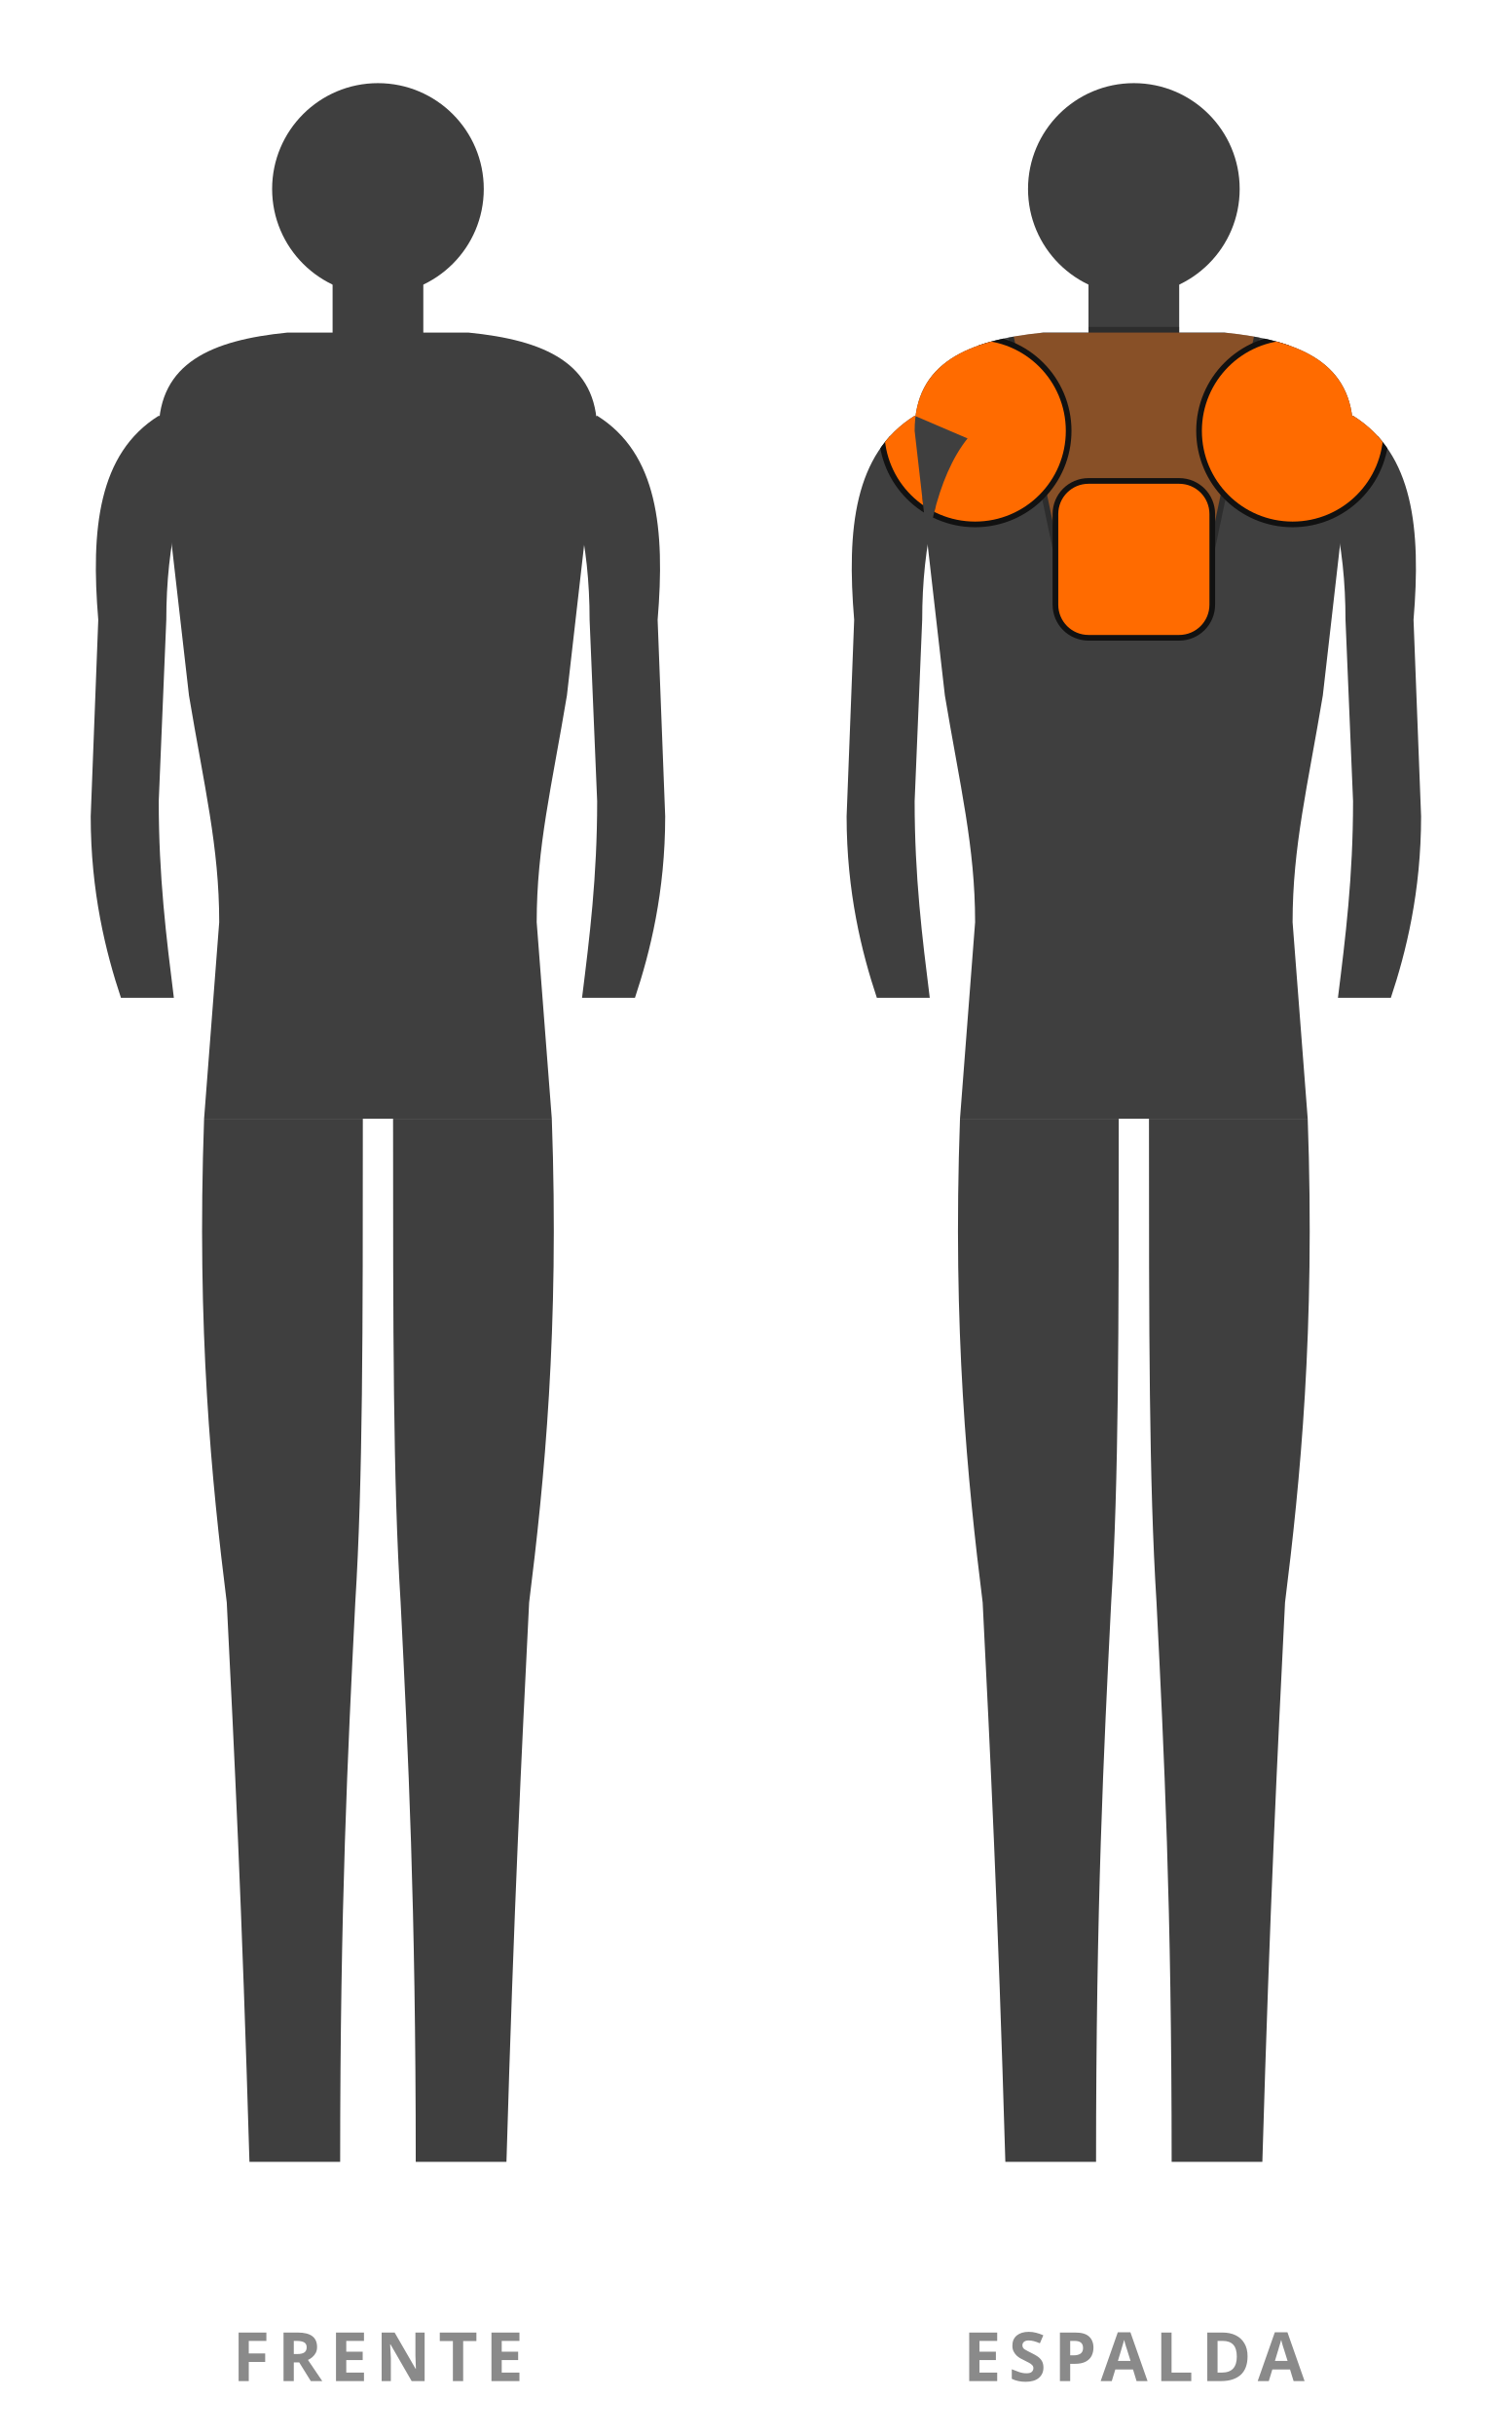
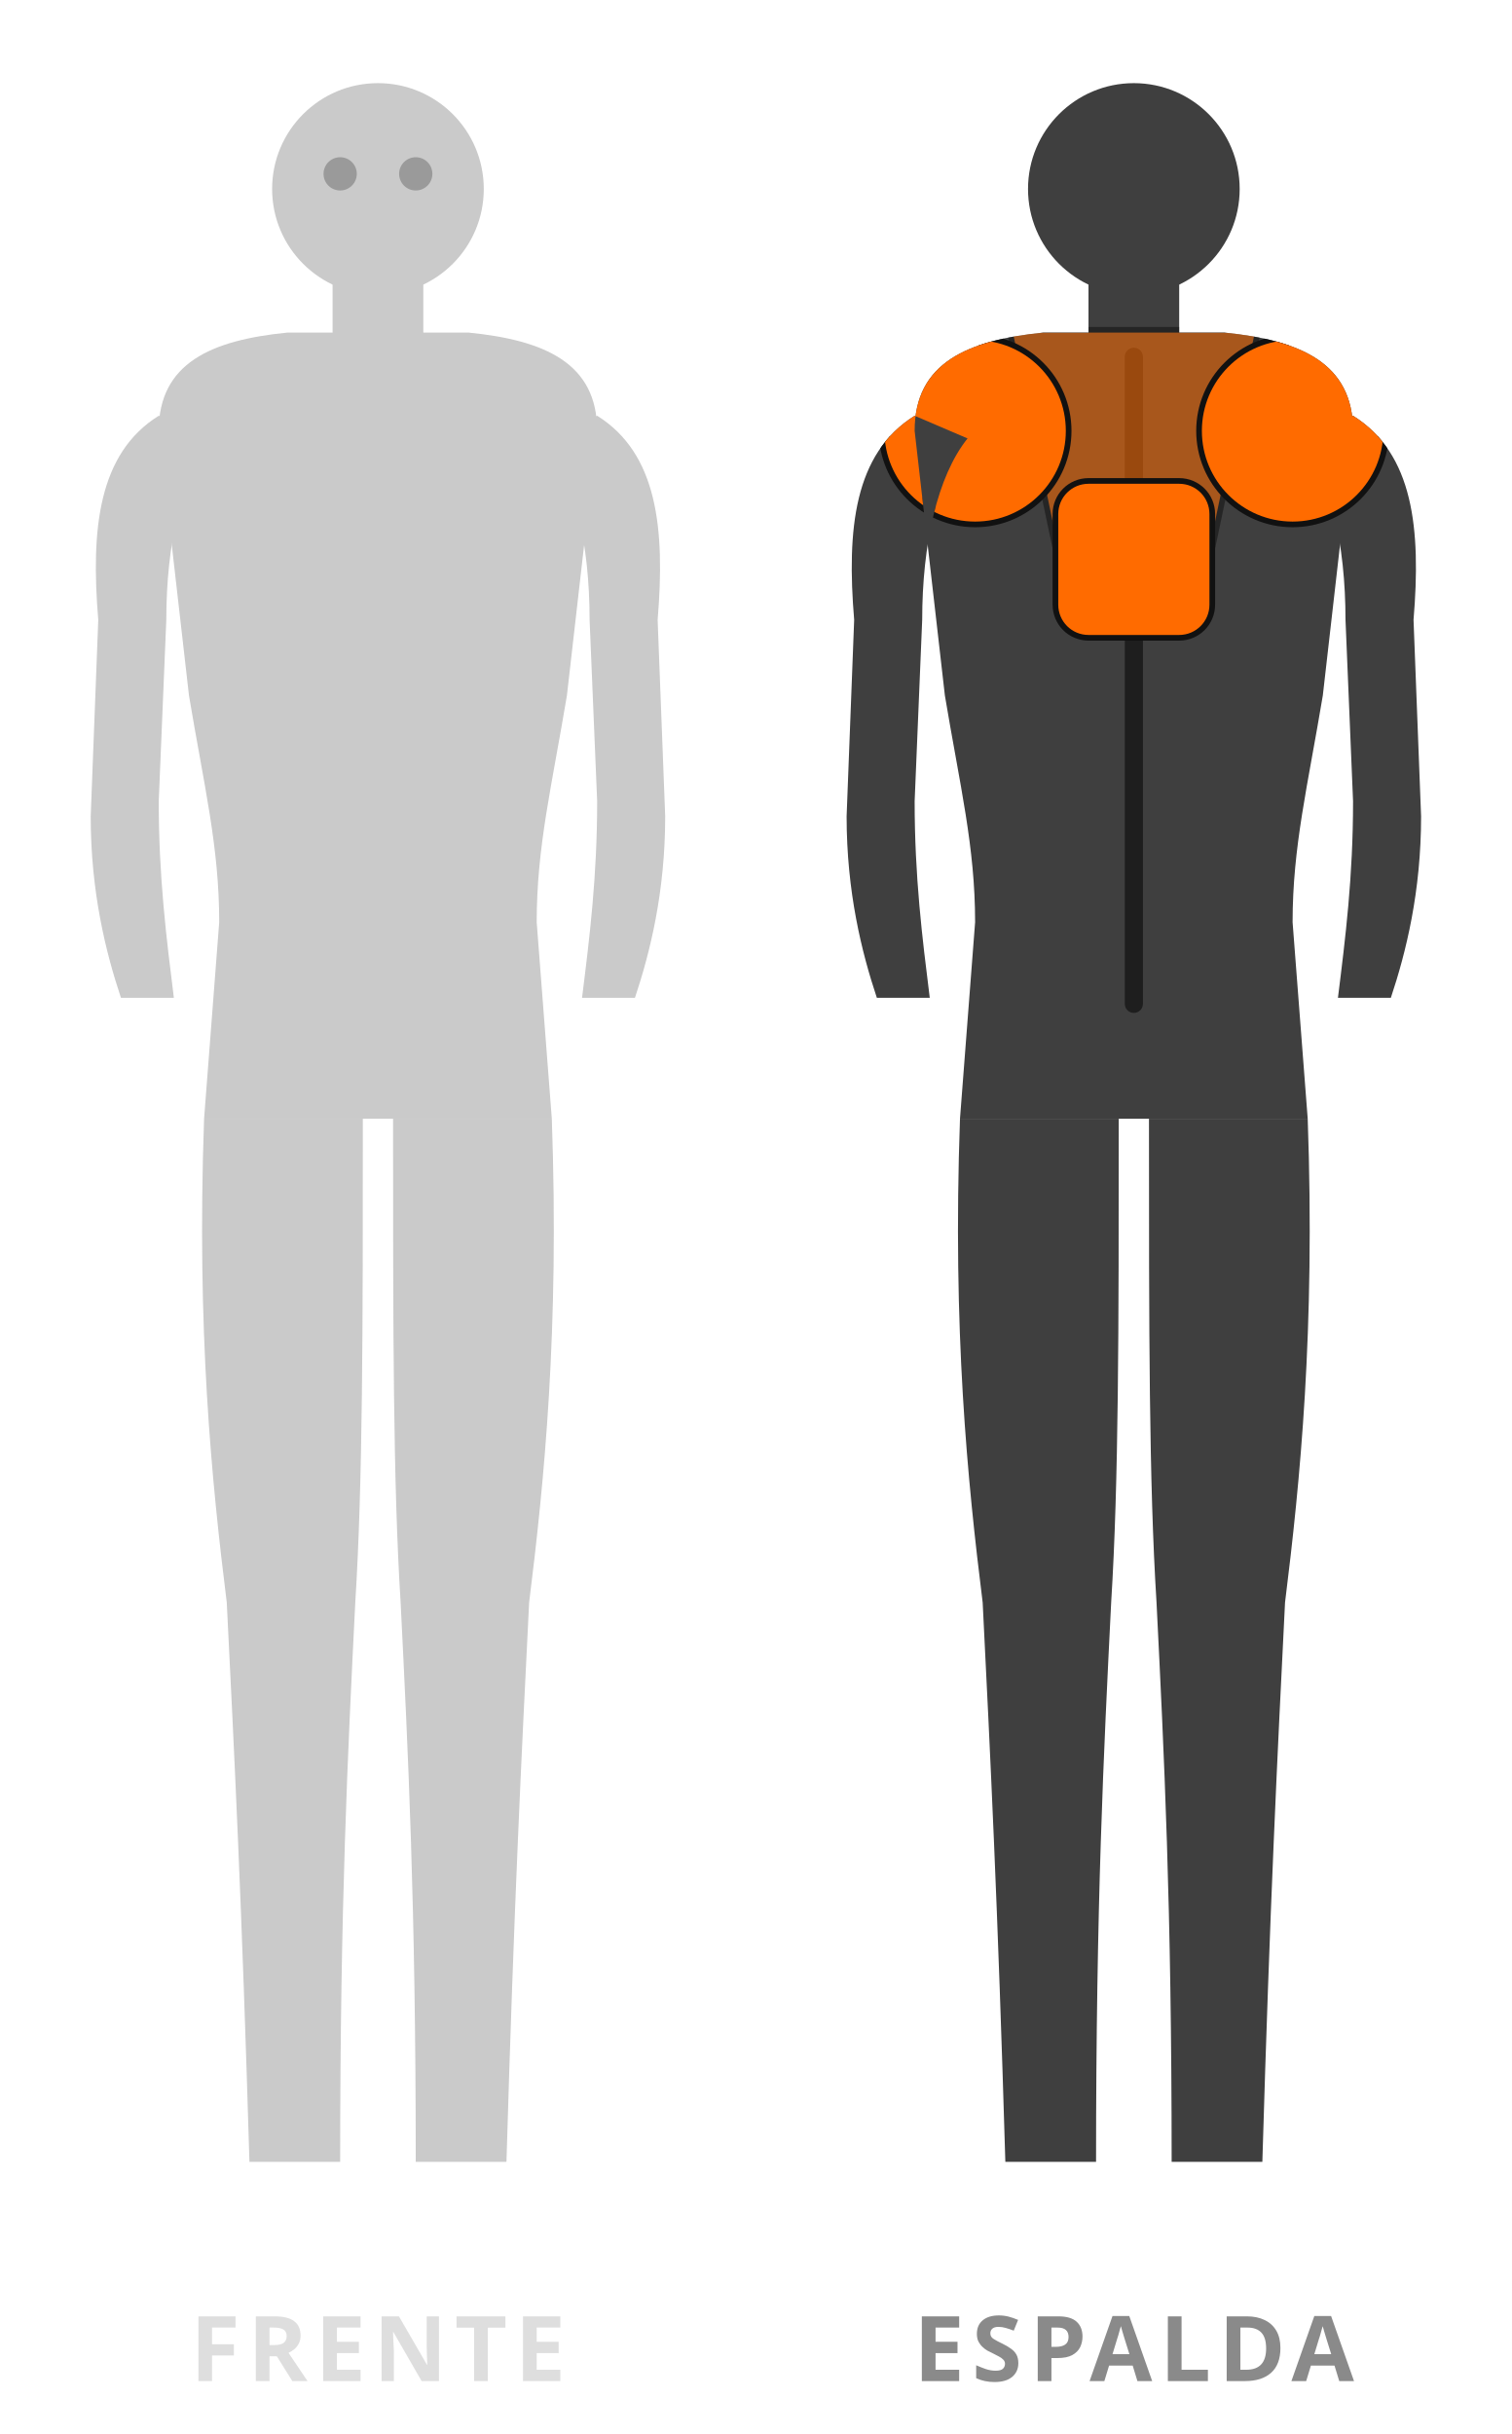
<svg xmlns="http://www.w3.org/2000/svg" viewBox="0 0 200 322" width="200" height="322" role="img" aria-label="Músculos que trabaja: Face pull">
  <defs>
    <clipPath id="cuerpoF">
      <circle cx="50" cy="25" r="14" />
      <path d="M 44 36 h 12 v 12 h -12 Z" />
      <path d="M 21 57              C 21 48, 28 45, 38 44              L 62 44 C 72 45, 79 48, 79 57              L 75 92 C 73 104, 71 112, 71 122              L 73 148 L 27 148 L 29 122              C 29 112, 27 104, 25 92 Z" />
      <path d="M 21 55 C 13 60, 12 70, 13 82              L 12 108 C 12 118, 14 126, 16 132              L 23 132 C 22 124, 21 116, 21 106              L 22 82 C 22 72, 24 63, 28 58 Z" />
      <path d="M 79 55 C 87 60, 88 70, 87 82              L 88 108 C 88 118, 86 126, 84 132              L 77 132 C 78 124, 79 116, 79 106              L 78 82 C 78 72, 76 63, 72 58 Z" />
      <path d="M 27 148 C 26 176, 28 196, 30 212              C 31 232, 32 252, 33 286              L 45 286 C 45 252, 46 232, 47 212              C 48 196, 48 176, 48 148 Z" />
      <path d="M 73 148 C 74 176, 72 196, 70 212              C 69 232, 68 252, 67 286              L 55 286 C 55 252, 54 232, 53 212              C 52 196, 52 176, 52 148 Z" />
    </clipPath>
    <clipPath id="cuerpoD">
      <circle cx="150" cy="25" r="14" />
      <path d="M 144 36 h 12 v 12 h -12 Z" />
      <path d="M 121 57              C 121 48, 128 45, 138 44              L 162 44 C 172 45, 179 48, 179 57              L 175 92 C 173 104, 171 112, 171 122              L 173 148 L 127 148 L 129 122              C 129 112, 127 104, 125 92 Z" />
      <path d="M 121 55 C 113 60, 112 70, 113 82              L 112 108 C 112 118, 114 126, 116 132              L 123 132 C 122 124, 121 116, 121 106              L 122 82 C 122 72, 124 63, 128 58 Z" />
      <path d="M 179 55 C 187 60, 188 70, 187 82              L 188 108 C 188 118, 186 126, 184 132              L 177 132 C 178 124, 179 116, 179 106              L 178 82 C 178 72, 176 63, 172 58 Z" />
      <path d="M 127 148 C 126 176, 128 196, 130 212              C 131 232, 132 252, 133 286              L 145 286 C 145 252, 146 232, 147 212              C 148 196, 148 176, 148 148 Z" />
      <path d="M 173 148 C 174 176, 172 196, 170 212              C 169 232, 168 252, 167 286              L 155 286 C 155 252, 154 232, 153 212              C 152 196, 152 176, 152 148 Z" />
    </clipPath>
  </defs>
  <style>
    .base { fill: #3f3f3f; }
    /* El borde del color del fondo separa grupos contiguos. Sin él, lumbar +
       glúteo + isquios se fundían en un único bloque naranja de la cintura a
       la rodilla y no se distinguía qué trabajaba qué. */
+     /* La cara y la columna: lo justo para saber de qué lado se mira. Tienen
+        que verse a tamaño miniatura, así que no pueden ser un matiz del gris. */
+     .detalle { fill: #1e1e1e; }
    .prim, .sec { stroke: #111; stroke-width: 1.5; paint-order: stroke; }
    .prim { fill: #ff6b00; }
-     .sec  { fill: #ff6b00; opacity: .38; }
-     .et   { fill: #8a8a8a; font: 600 9px system-ui, sans-serif; text-anchor: middle; letter-spacing: 1px; }
+     /* .38 quedaba marrón apagado sobre el gris del cuerpo y se confundía con
+        él: a este tamaño "también trabaja esto" tiene que verse. */
+     .sec  { fill: #ff6b00; opacity: .55; }
+     .et   { fill: #8a8a8a; font: 700 12px system-ui, sans-serif; text-anchor: middle; letter-spacing: 1px; }
+     /* El lado que no trabaja nada, y su etiqueta, en segundo plano. */
+     .apagado { opacity: .28; }
    @media (prefers-color-scheme: light) {
      .base { fill: #d6d1c6; }
+       .detalle { fill: #a49d8e; }
      .et   { fill: #7a7060; }
      .prim, .sec { stroke: #f7f5f0; }
    }
  </style>
-   <g class="base">
+   <g class="base apagado">
    <circle cx="50" cy="25" r="14" />
    <path d="M 44 36 h 12 v 12 h -12 Z" />
    <path d="M 21 57              C 21 48, 28 45, 38 44              L 62 44 C 72 45, 79 48, 79 57              L 75 92 C 73 104, 71 112, 71 122              L 73 148 L 27 148 L 29 122              C 29 112, 27 104, 25 92 Z" />
    <path d="M 21 55 C 13 60, 12 70, 13 82              L 12 108 C 12 118, 14 126, 16 132              L 23 132 C 22 124, 21 116, 21 106              L 22 82 C 22 72, 24 63, 28 58 Z" />
    <path d="M 79 55 C 87 60, 88 70, 87 82              L 88 108 C 88 118, 86 126, 84 132              L 77 132 C 78 124, 79 116, 79 106              L 78 82 C 78 72, 76 63, 72 58 Z" />
    <path d="M 27 148 C 26 176, 28 196, 30 212              C 31 232, 32 252, 33 286              L 45 286 C 45 252, 46 232, 47 212              C 48 196, 48 176, 48 148 Z" />
    <path d="M 73 148 C 74 176, 72 196, 70 212              C 69 232, 68 252, 67 286              L 55 286 C 55 252, 54 232, 53 212              C 52 196, 52 176, 52 148 Z" />
+   </g>
+   <g class="detalle apagado">
+     <circle cx="45" cy="23" r="2.2" />
+     <circle cx="55" cy="23" r="2.2" />
+   </g>
+   <g class="base">
    <circle cx="150" cy="25" r="14" />
    <path d="M 144 36 h 12 v 12 h -12 Z" />
    <path d="M 121 57              C 121 48, 128 45, 138 44              L 162 44 C 172 45, 179 48, 179 57              L 175 92 C 173 104, 171 112, 171 122              L 173 148 L 127 148 L 129 122              C 129 112, 127 104, 125 92 Z" />
    <path d="M 121 55 C 113 60, 112 70, 113 82              L 112 108 C 112 118, 114 126, 116 132              L 123 132 C 122 124, 121 116, 121 106              L 122 82 C 122 72, 124 63, 128 58 Z" />
    <path d="M 179 55 C 187 60, 188 70, 187 82              L 188 108 C 188 118, 186 126, 184 132              L 177 132 C 178 124, 179 116, 179 106              L 178 82 C 178 72, 176 63, 172 58 Z" />
    <path d="M 127 148 C 126 176, 128 196, 130 212              C 131 232, 132 252, 133 286              L 145 286 C 145 252, 146 232, 147 212              C 148 196, 148 176, 148 148 Z" />
    <path d="M 173 148 C 174 176, 172 196, 170 212              C 169 232, 168 252, 167 286              L 155 286 C 155 252, 154 232, 153 212              C 152 196, 152 176, 152 148 Z" />
+   </g>
+   <g class="detalle">
+     <rect x="148.8" y="46" width="2.4" height="88" rx="1.2" />
  </g>
  <g class="sec" clip-path="url(#cuerpoD)">
    <g transform="translate(100,0)">
      <path d="M 34 44 L 66 44 L 58 82 L 42 82 Z" />
    </g>
  </g>
  <g class="prim" clip-path="url(#cuerpoD)">
    <g transform="translate(100,0)">
      <circle cx="29" cy="57" r="12" />
      <circle cx="71" cy="57" r="12" />
    </g>
  </g>
  <g class="prim" clip-path="url(#cuerpoD)">
    <g transform="translate(100,0)">
      <rect x="40" y="64" width="20" height="20" rx="4" />
    </g>
  </g>
-   <text class="et" x="50" y="315">FRENTE</text>
+   <text class="et apagado" x="50" y="315">FRENTE</text>
  <text class="et" x="150" y="315">ESPALDA</text>
</svg>
